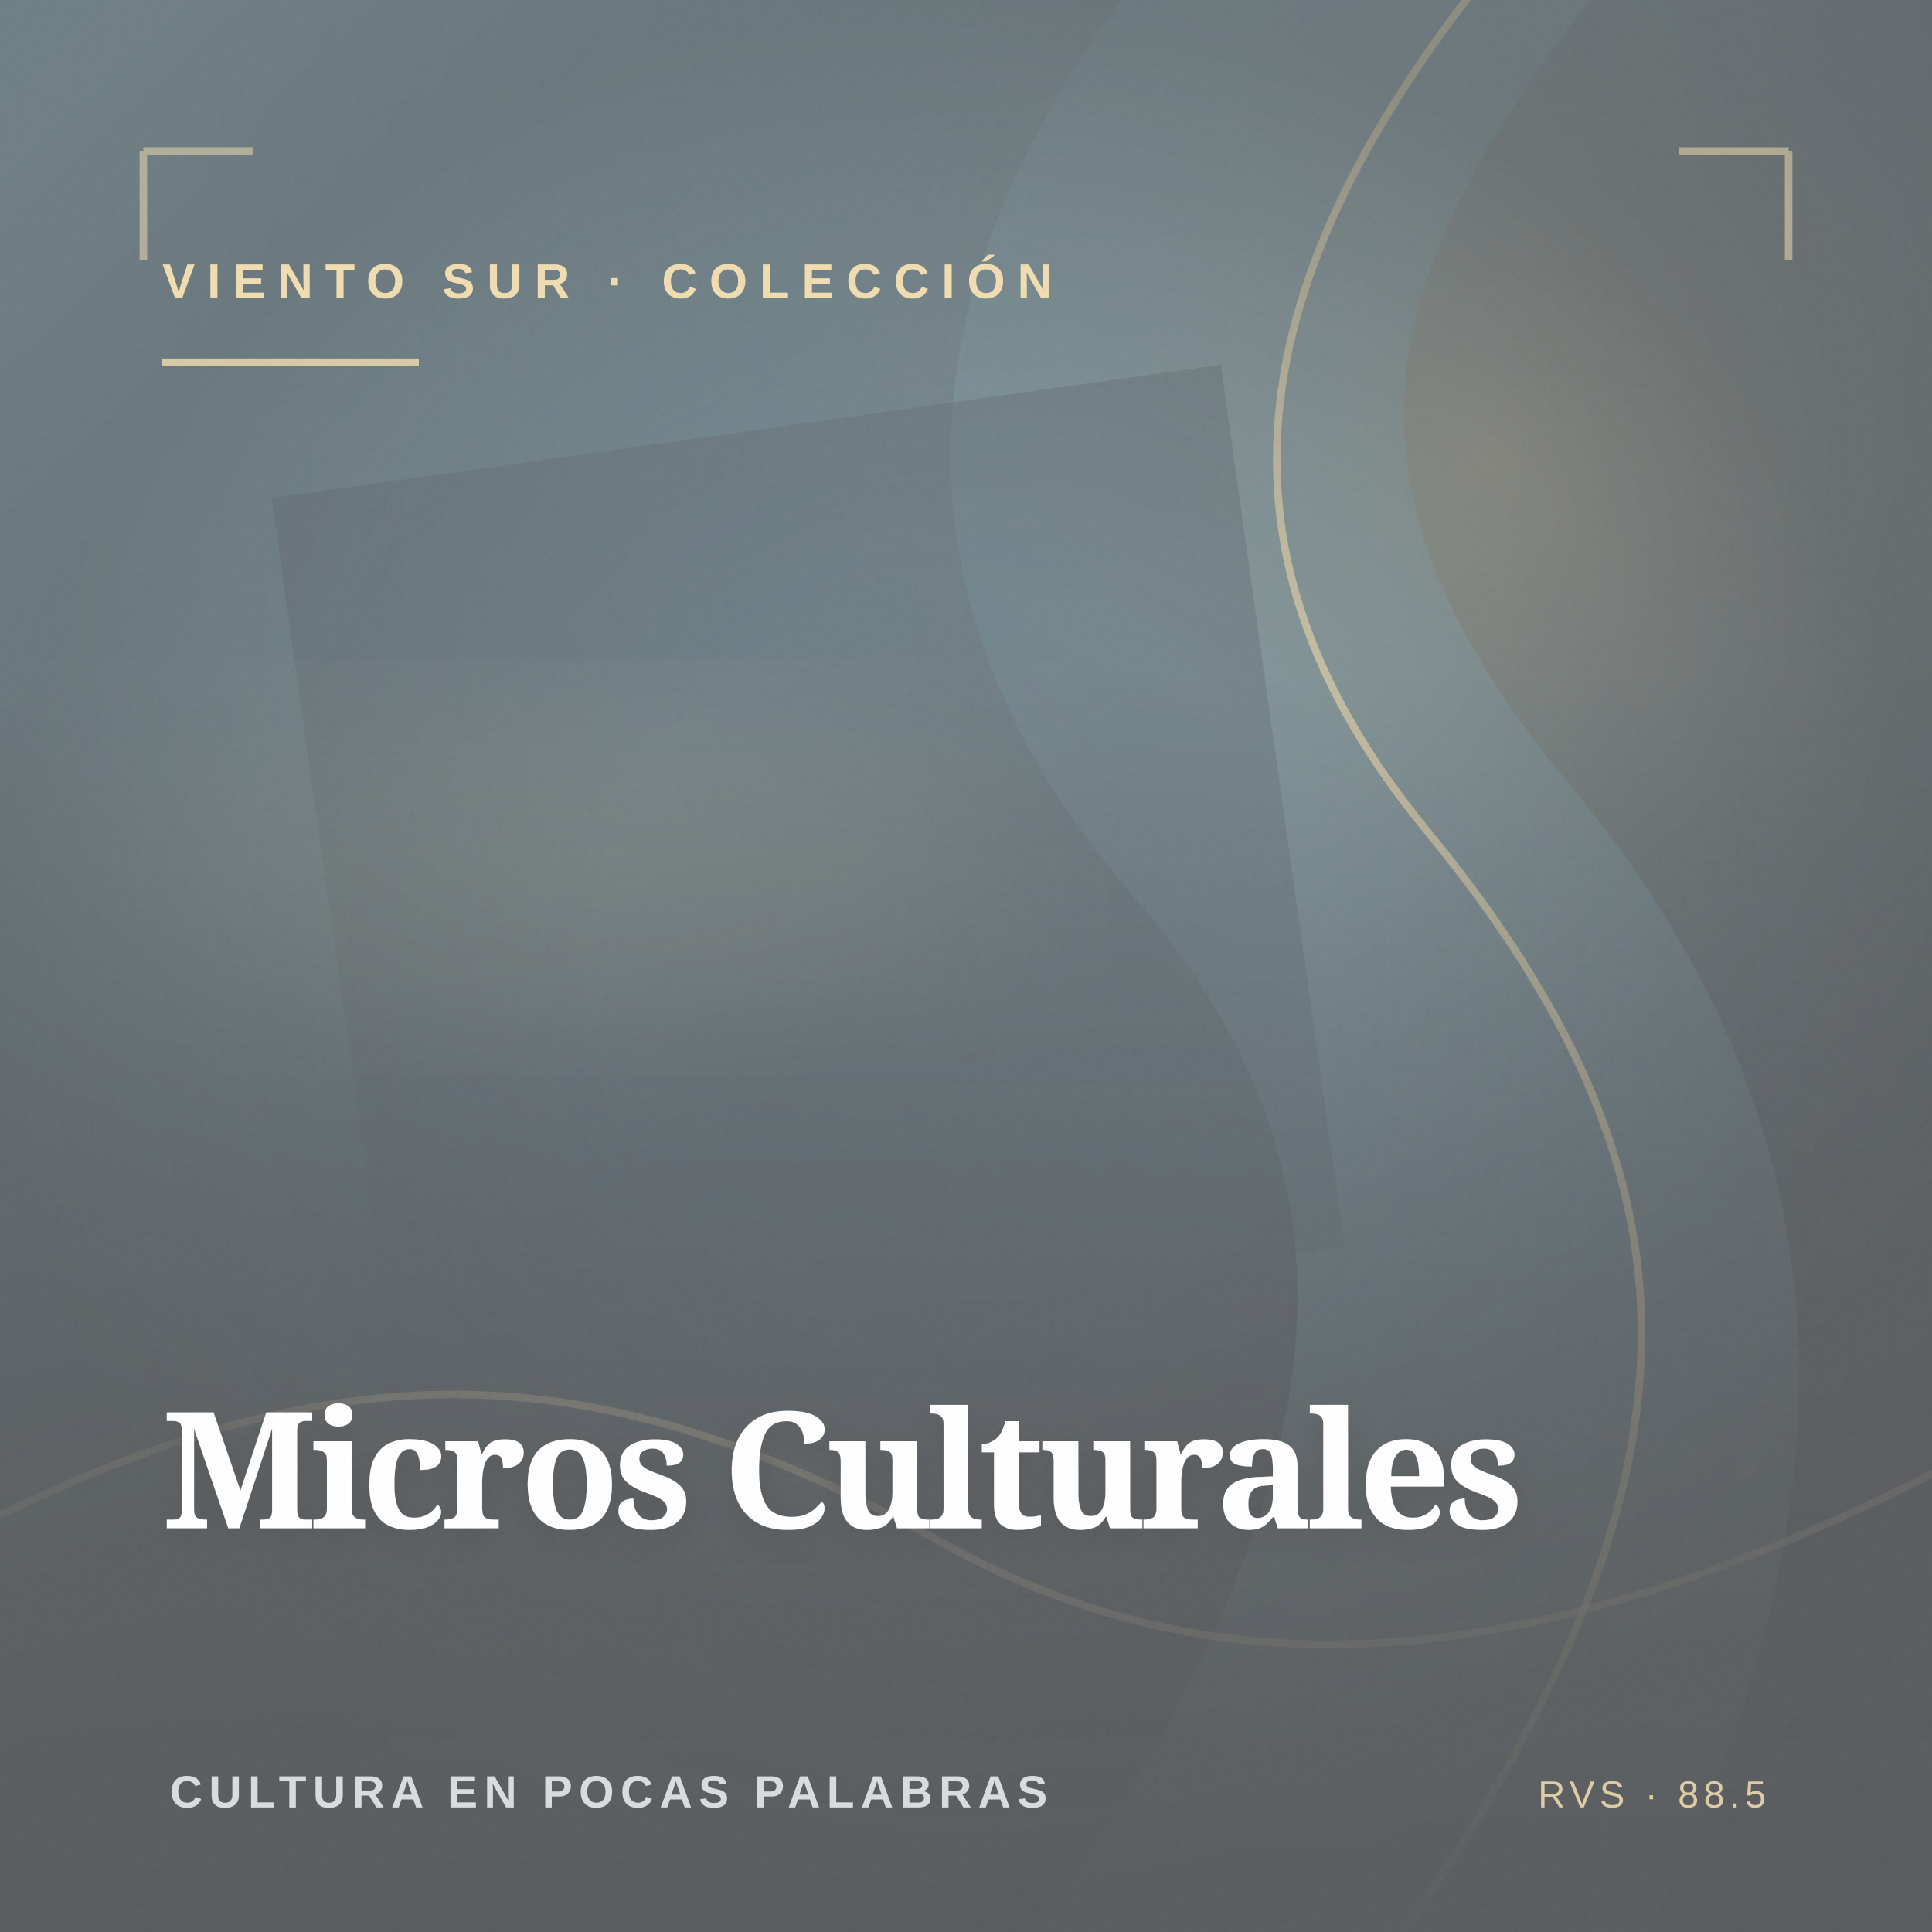
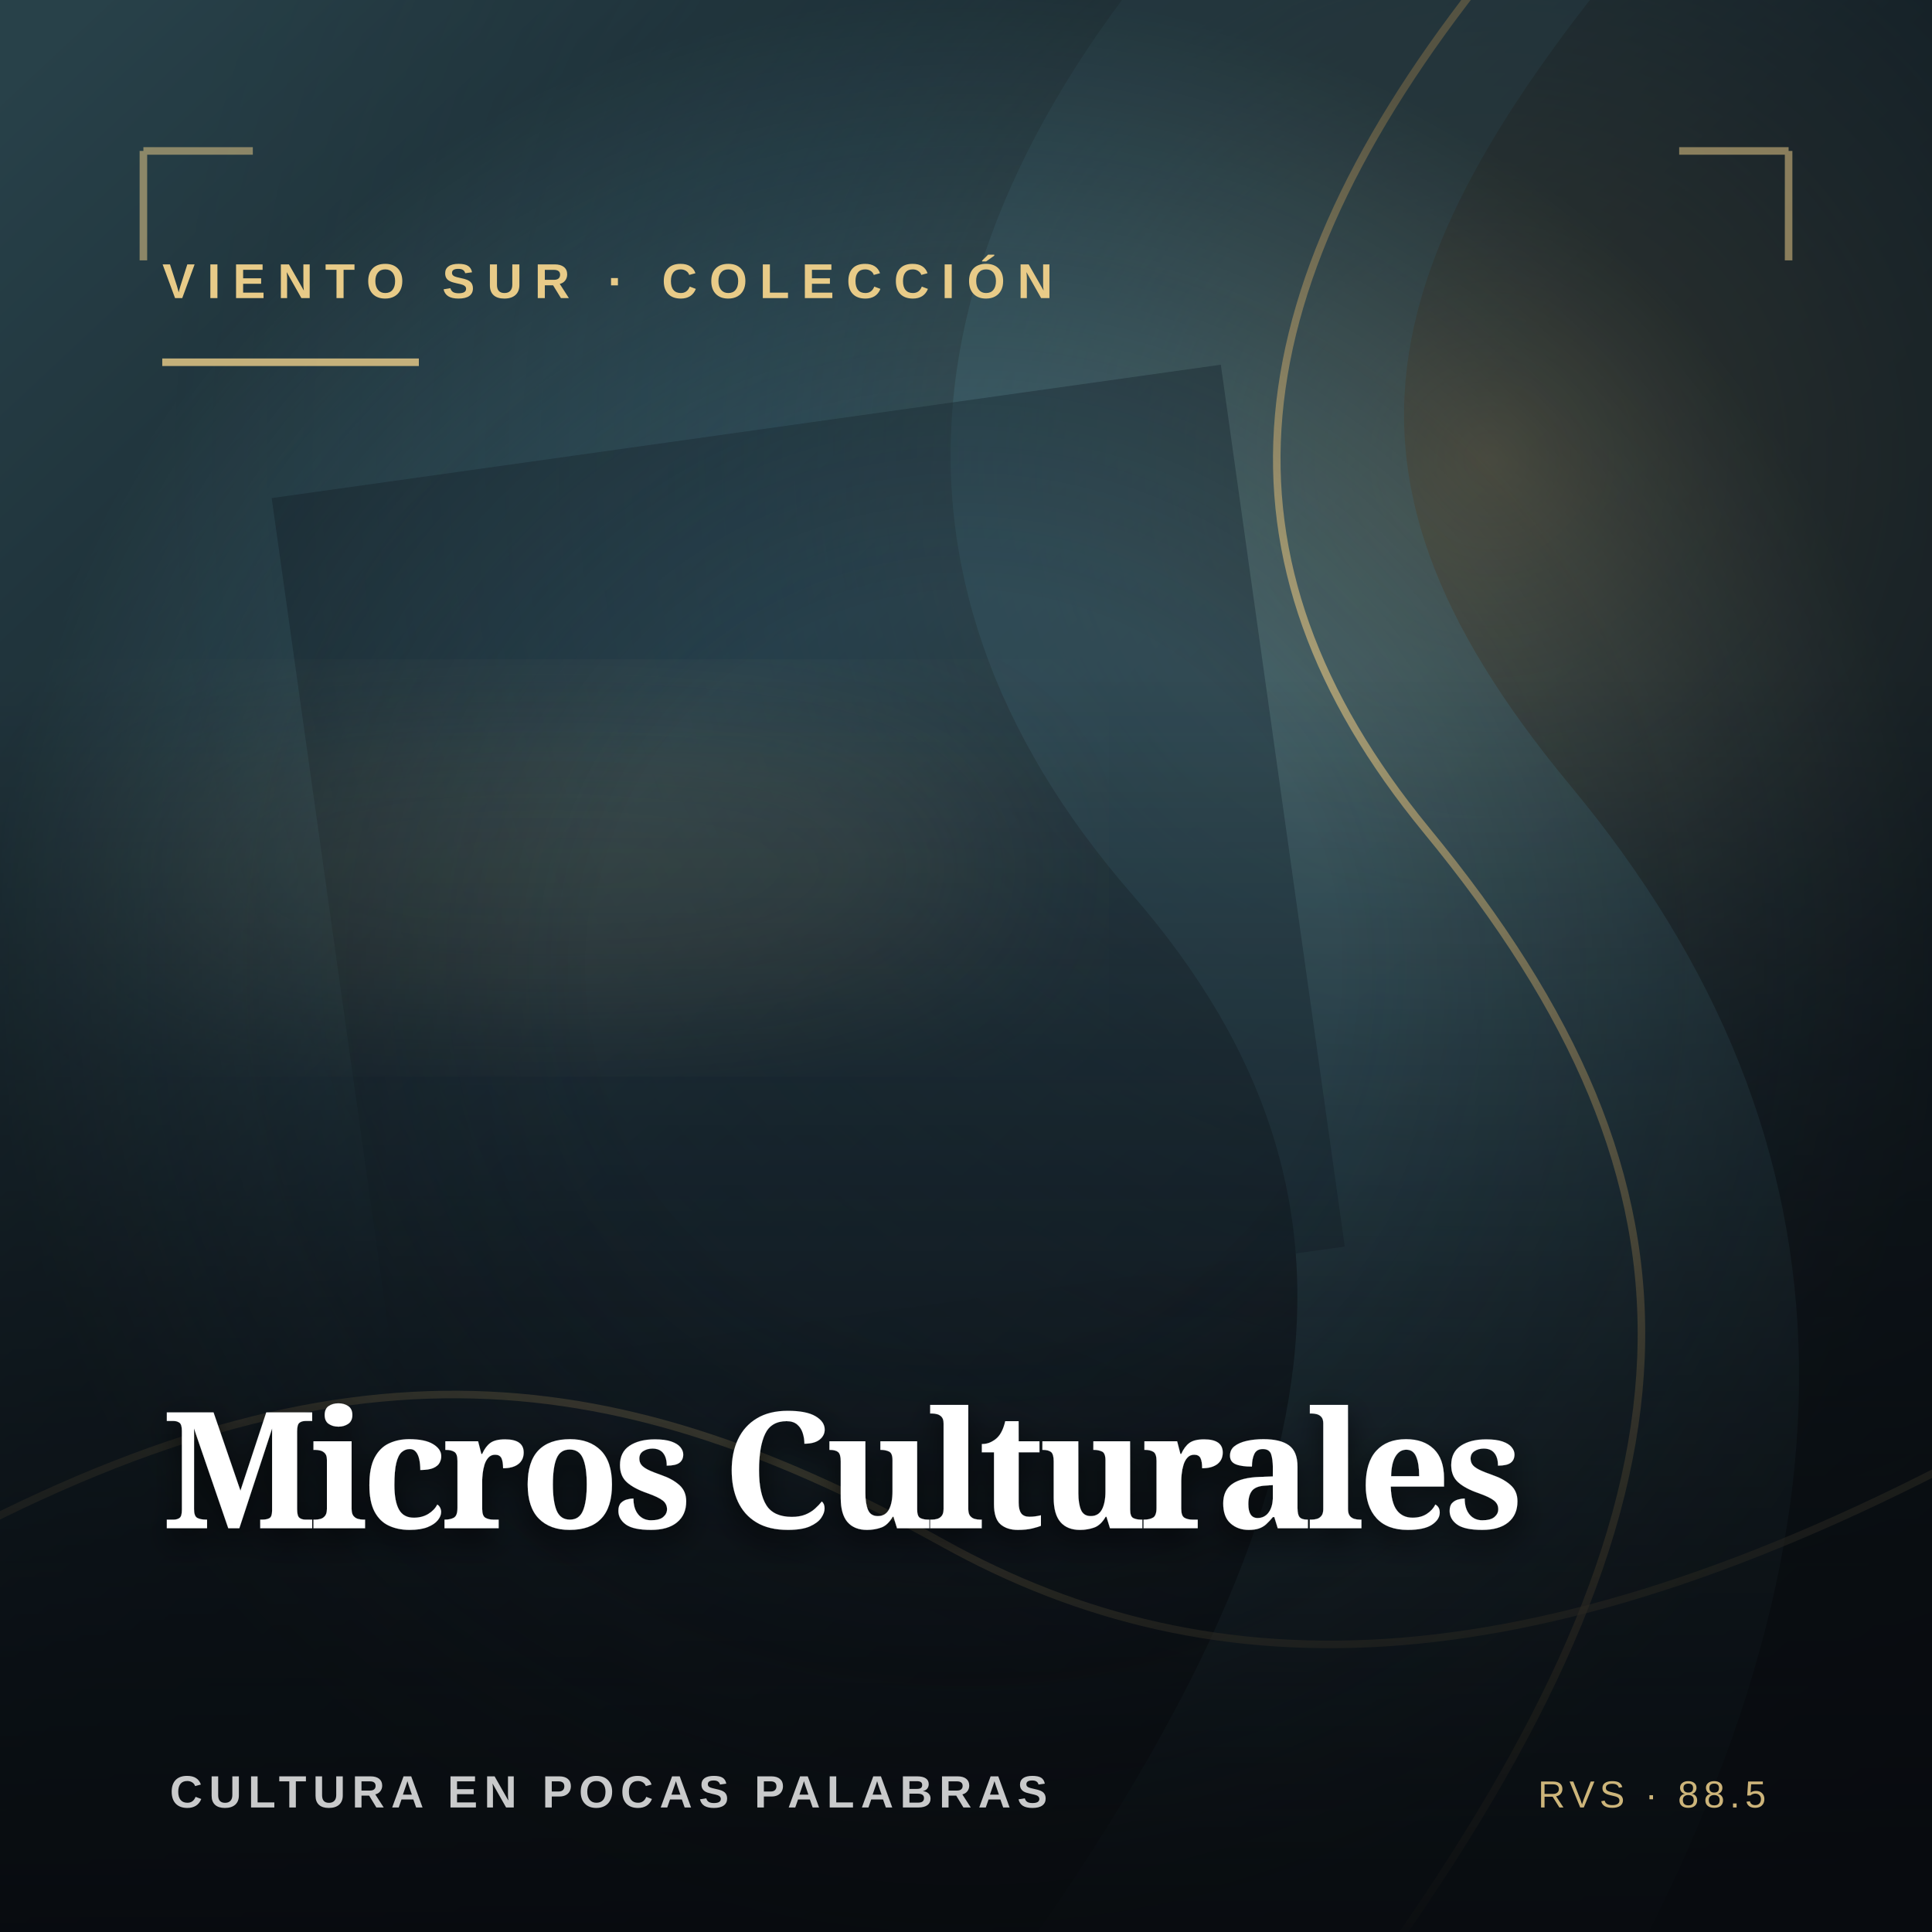
<svg xmlns="http://www.w3.org/2000/svg" viewBox="0 0 512 512" role="img" aria-label="Portada de álbum: Micros Culturales">
  <defs>
    <linearGradient id="bg" x1=".04" y1=".02" x2=".94" y2=".98">
      <stop stop-color="#4f8290" />
      <stop offset=".48" stop-color="#1d303b" />
      <stop offset="1" stop-color="#101419" />
    </linearGradient>
    <radialGradient id="wash" cx=".77" cy=".24" r=".69">
      <stop stop-color="#e8cb88" stop-opacity=".36" />
      <stop offset=".55" stop-color="#4f8290" stop-opacity=".13" />
      <stop offset="1" stop-color="#1d303b" stop-opacity="0" />
    </radialGradient>
    <linearGradient id="shade" x1="0" y1="0" x2="0" y2="1">
      <stop offset=".35" stop-color="#080b0f" stop-opacity="0" />
      <stop offset=".68" stop-color="#080b0f" stop-opacity=".5" />
      <stop offset="1" stop-color="#080b0f" stop-opacity=".96" />
    </linearGradient>
    <radialGradient id="vignette">
      <stop offset=".38" stop-color="#080b0e" stop-opacity="0" />
      <stop offset="1" stop-color="#080b0e" stop-opacity=".55" />
    </radialGradient>
    <filter id="blur">
      <feGaussianBlur stdDeviation="24" />
-     </filter>
-     <filter id="grain">
-       <feTurbulence type="fractalNoise" baseFrequency=".72" numOctaves="3" seed="40" stitchTiles="stitch" />
-       <feColorMatrix type="saturate" values="0" />
-       <feComponentTransfer>
-         <feFuncA type="table" tableValues="0 .26" />
-       </feComponentTransfer>
-       <feBlend in="SourceGraphic" mode="soft-light" />
    </filter>
    <filter id="shadow" x="-20%" y="-30%" width="140%" height="170%">
      <feGaussianBlur in="SourceAlpha" stdDeviation="4" result="blur" />
      <feOffset dy="3" />
      <feComponentTransfer>
        <feFuncA type="linear" slope=".65" />
      </feComponentTransfer>
      <feMerge>
        <feMergeNode />
        <feMergeNode in="SourceGraphic" />
      </feMerge>
    </filter>
  </defs>
  <path fill="url(#bg)" d="M0 0h512v512H0z" />
  <path fill="url(#wash)" d="M0 0h512v512H0z" />
  <g>
    <path d="M332-40c-94 95-106 192-32 277 72 83 55 171-49 308h168c79-135 76-242-3-337-72-87-53-145 39-248Z" fill="#4f8290" opacity=".38" />
    <path d="M398-12c-72 88-79 160-20 232 79 96 77 176-13 302" fill="none" stroke="#e8cb88" stroke-width="2" opacity=".67" />
    <rect x="72" y="132" width="254" height="236" fill="#1d303b" opacity=".47" transform="rotate(-8 72 132)" />
    <path d="M-20 412c113-62 185-50 270-3 72 40 158 39 282-29" fill="none" stroke="#e8cb88" stroke-width="2" opacity=".5" />
  </g>
  <ellipse cx="145" cy="230" rx="124" ry="46" fill="#e8cb88" opacity=".12" filter="url(#blur)" />
  <path fill="url(#shade)" d="M0 0h512v512H0z" />
  <path fill="url(#vignette)" d="M0 0h512v512H0z" />
  <path d="M38 40h29m-29 0v29m436-29h-29m29 0v29" fill="none" stroke="#e8cb88" stroke-width="2" opacity=".53" />
  <text x="43" y="79" fill="#e8cb88" font-family="Arial,sans-serif" font-size="13" font-weight="700" letter-spacing="3.2">VIENTO SUR  ·  COLECCIÓN</text>
  <path d="M43 96h68" stroke="#e8cb88" stroke-width="2" opacity=".82" />
  <g filter="url(#shadow)">
    <text x="43" y="405" class="title" fill="#fff" font-family="Georgia,serif" font-weight="700" letter-spacing="-1.6" font-size="43">Micros Culturales</text>
  </g>
  <text x="45" y="479" fill="#fff" fill-opacity=".78" font-family="Arial,sans-serif" font-size="12" font-weight="700" letter-spacing="1.7">CULTURA EN POCAS PALABRAS</text>
  <text x="468" y="479" text-anchor="end" fill="#e8cb88" fill-opacity=".88" font-family="Arial,sans-serif" font-size="10" letter-spacing="1.3">RVS  ·  88.5</text>
-   <g filter="url(#grain)" opacity=".34">
-     <path fill="#fff" d="M0 0h512v512H0z" />
-   </g>
</svg>
